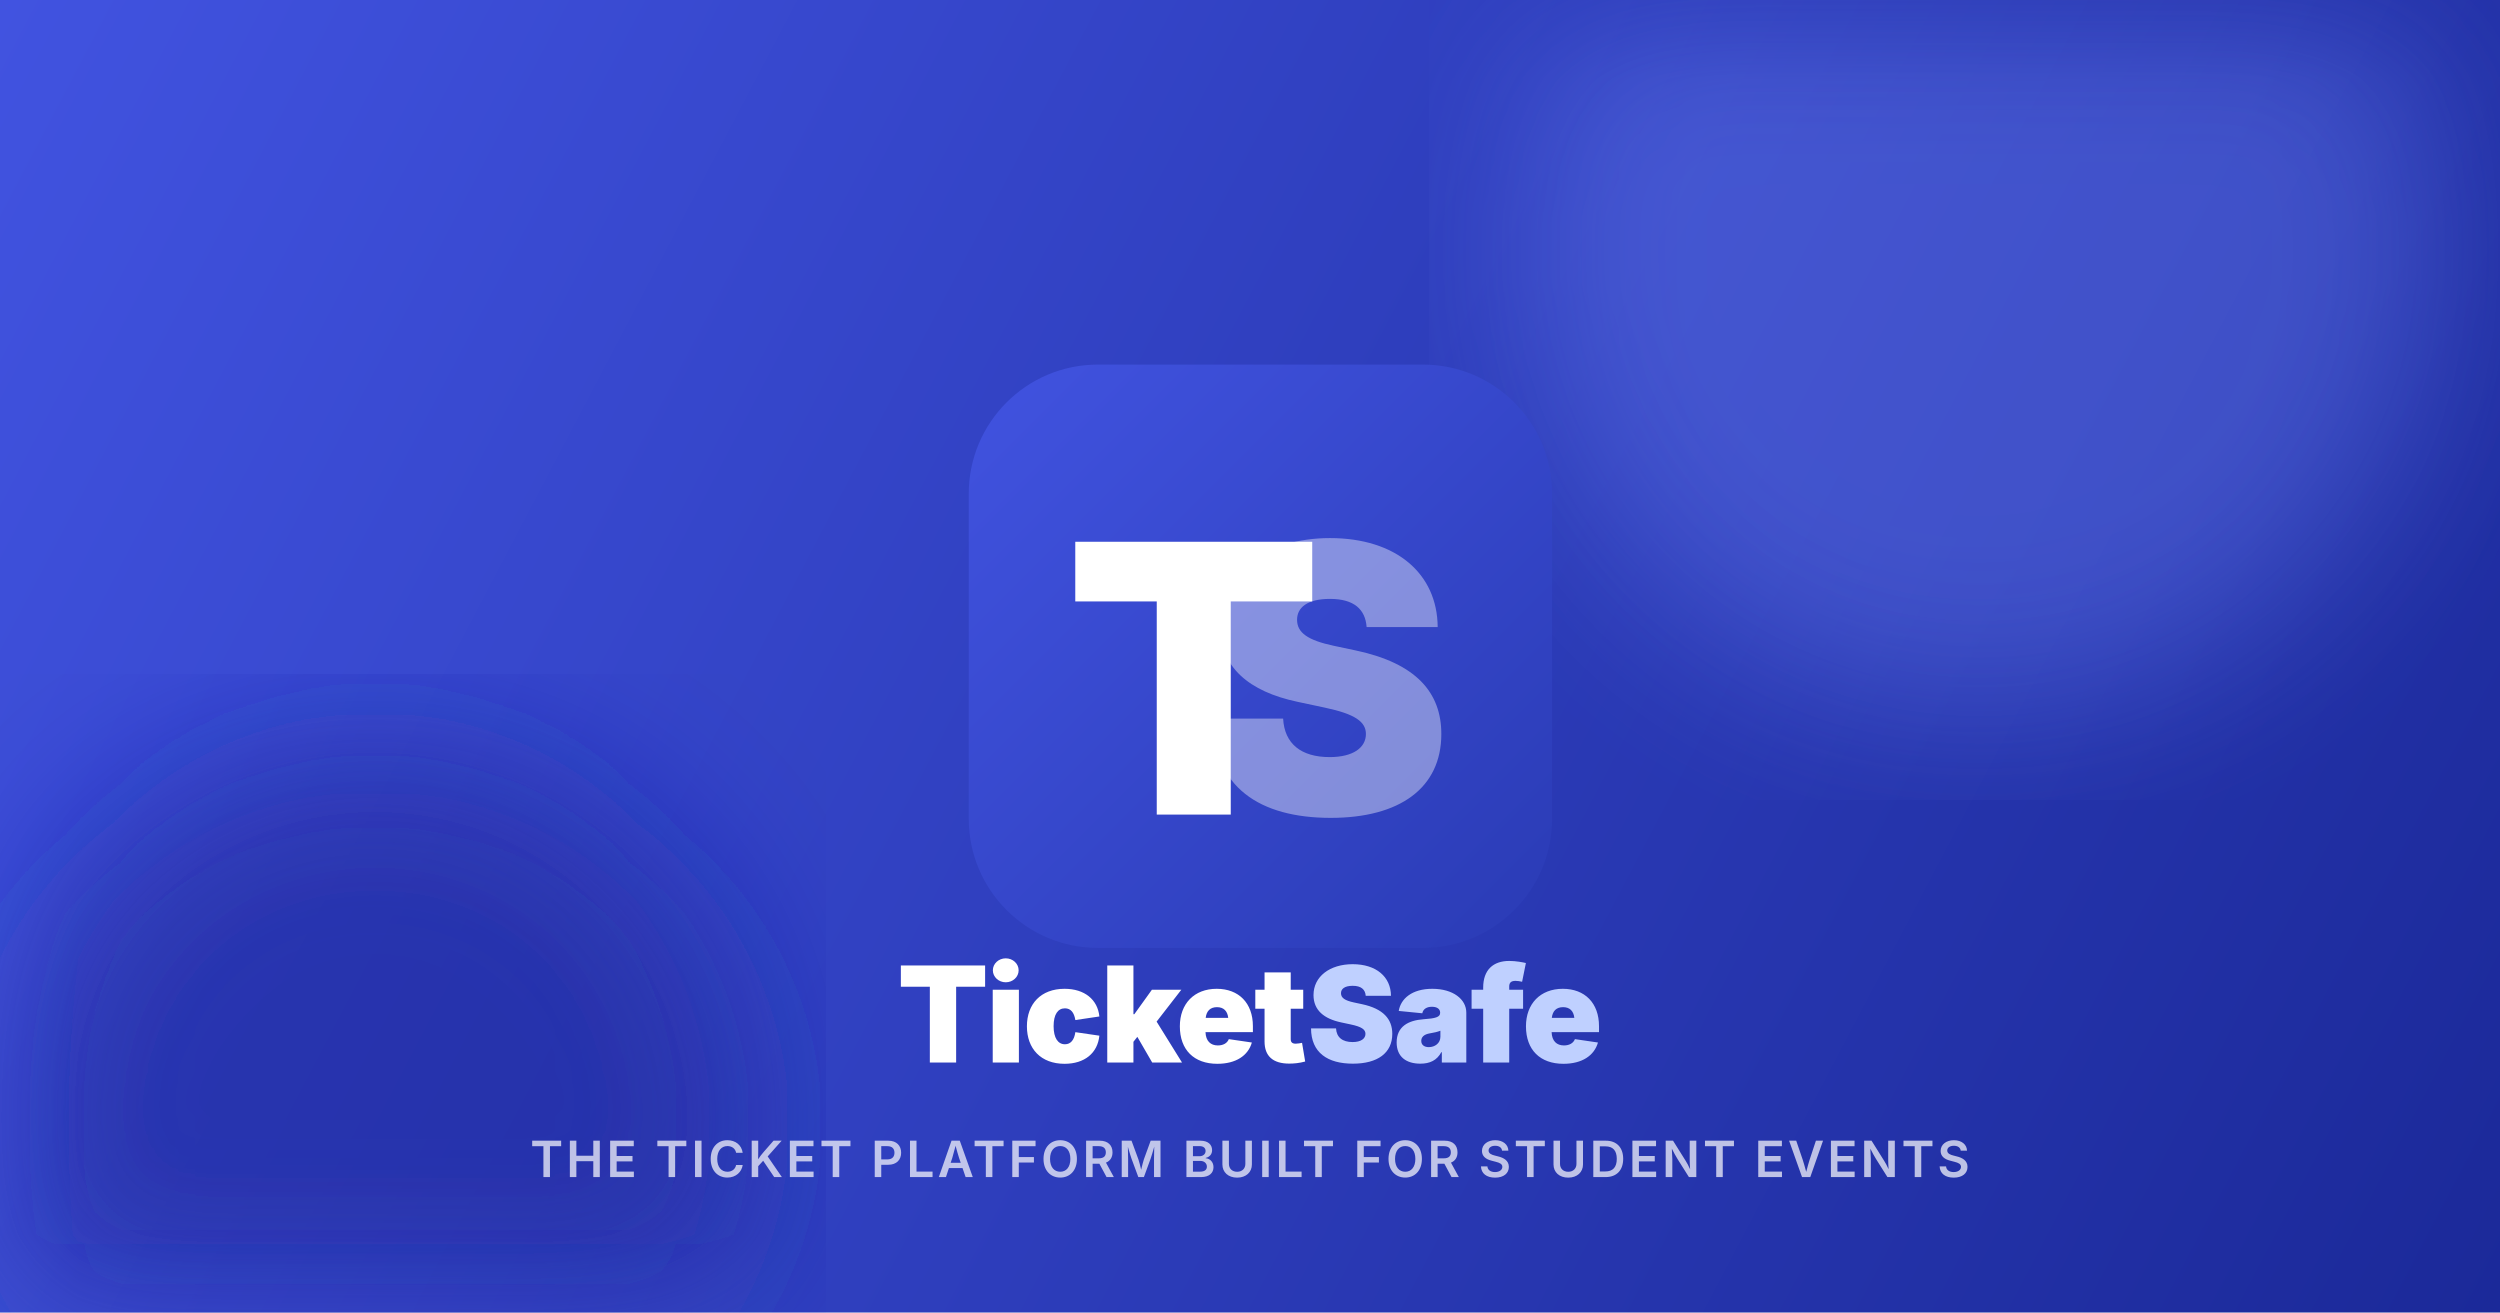
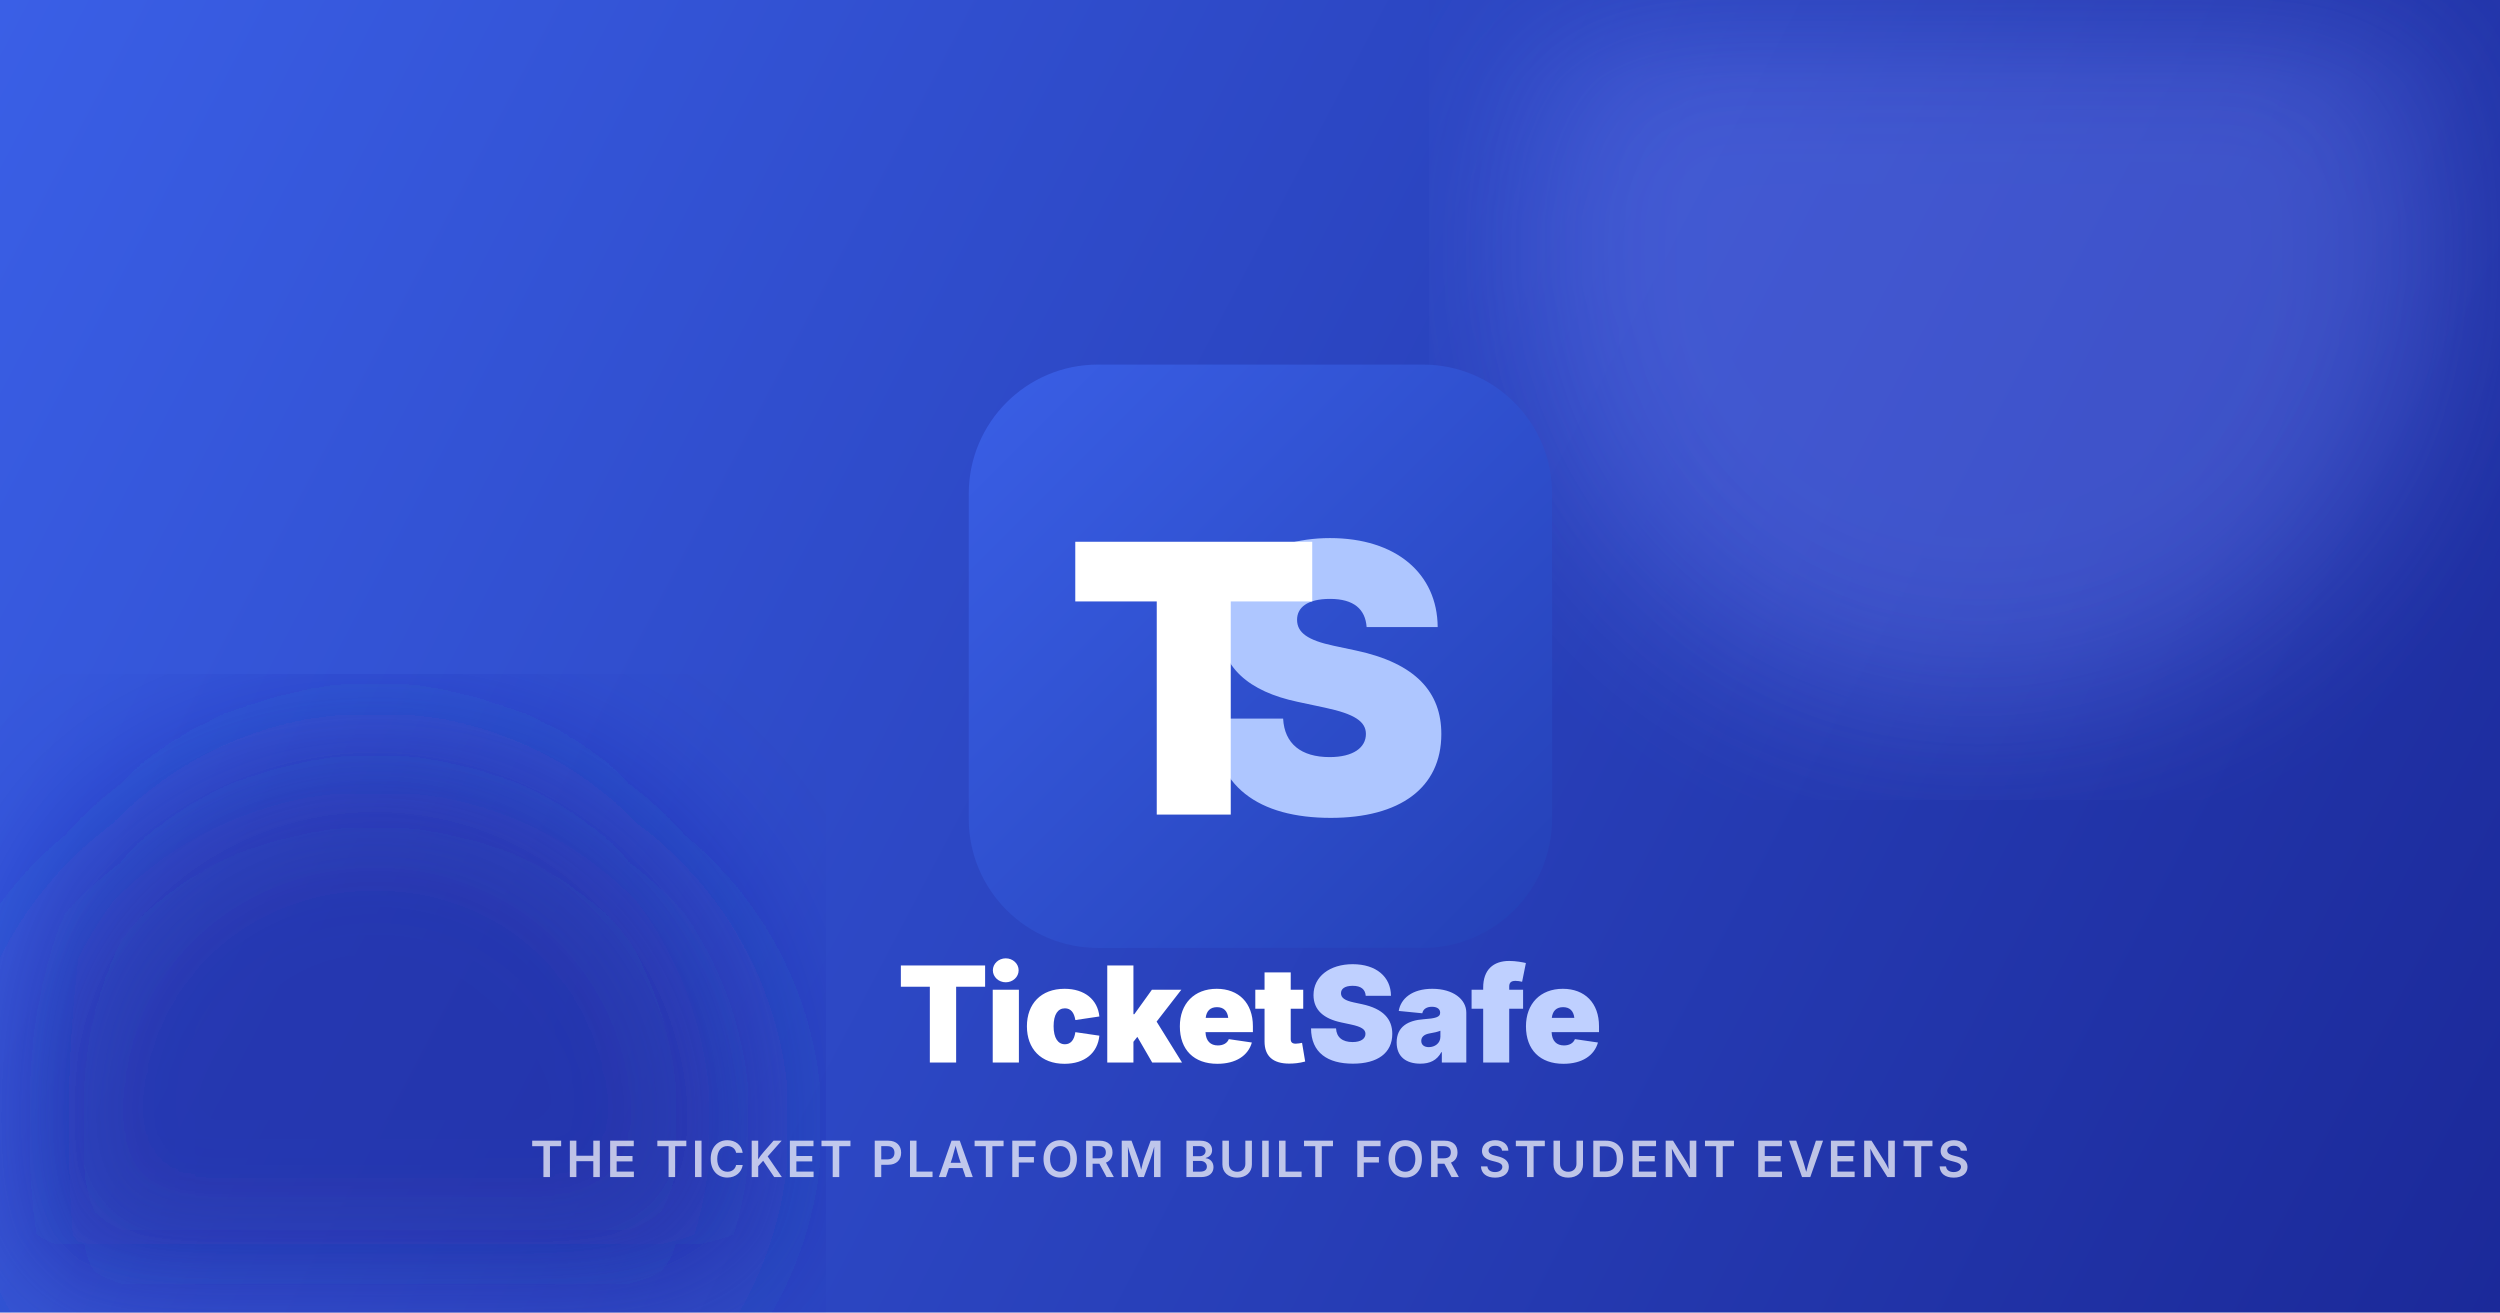
<svg xmlns="http://www.w3.org/2000/svg" viewBox="0 0 1200 630">
  <defs>
    <linearGradient id="bgGrad" x1="0" y1="0" x2="1200" y2="630" gradientUnits="userSpaceOnUse">
-       <stop offset="0%" stop-color="#4153E0" />
+       <stop offset="0%" stop-color="#3a5fe6" />
      <stop offset="100%" stop-color="#1B2999" />
    </linearGradient>
    <linearGradient id="iconGrad" x1="0" y1="0" x2="280" y2="280" gradientUnits="userSpaceOnUse">
-       <stop offset="0%" stop-color="#4153E0" />
-       <stop offset="100%" stop-color="#2A3BB5" />
+       <stop offset="0%" stop-color="#3a5fe6" />
+       <stop offset="100%" stop-color="#2440b6" />
    </linearGradient>
    <filter id="soft" x="-10%" y="-10%" width="120%" height="120%">
      <feGaussianBlur stdDeviation="40" />
    </filter>
  </defs>
  <rect width="1200" height="630" fill="url(#bgGrad)" />
  <circle cx="950" cy="120" r="220" fill="#7488FF" fill-opacity="0.35" filter="url(#soft)" />
  <circle cx="180" cy="540" r="180" fill="#1B2999" fill-opacity="0.6" filter="url(#soft)" />
  <g transform="translate(465 175)">
    <rect width="280" height="280" rx="62" fill="url(#iconGrad)" />
-     <text x="172" y="216" font-family="-apple-system, BlinkMacSystemFont, 'Segoe UI', Inter, system-ui, sans-serif" font-size="180" font-weight="900" fill="white" fill-opacity="0.4" text-anchor="middle" letter-spacing="-0.04em">S</text>
+     <text x="172" y="216" font-family="-apple-system, BlinkMacSystemFont, 'Segoe UI', Inter, system-ui, sans-serif" font-size="180" font-weight="900" fill="#aec6ff" text-anchor="middle" letter-spacing="-0.04em">S</text>
    <text x="108" y="216" font-family="-apple-system, BlinkMacSystemFont, 'Segoe UI', Inter, system-ui, sans-serif" font-size="180" font-weight="900" fill="white" text-anchor="middle" letter-spacing="-0.04em">T</text>
  </g>
  <text x="600" y="510" font-family="-apple-system, BlinkMacSystemFont, 'Segoe UI', Inter, system-ui, sans-serif" font-size="64" font-weight="900" fill="white" text-anchor="middle" letter-spacing="-0.02em">
    Ticket<tspan fill="#BFD0FF">Safe</tspan>
  </text>
  <text x="600" y="565" font-family="-apple-system, BlinkMacSystemFont, 'Segoe UI', Inter, system-ui, sans-serif" font-size="24" font-weight="600" fill="white" fill-opacity="0.7" text-anchor="middle" letter-spacing="0.06em">
    THE TICKET PLATFORM BUILT FOR STUDENT EVENTS
  </text>
</svg>
